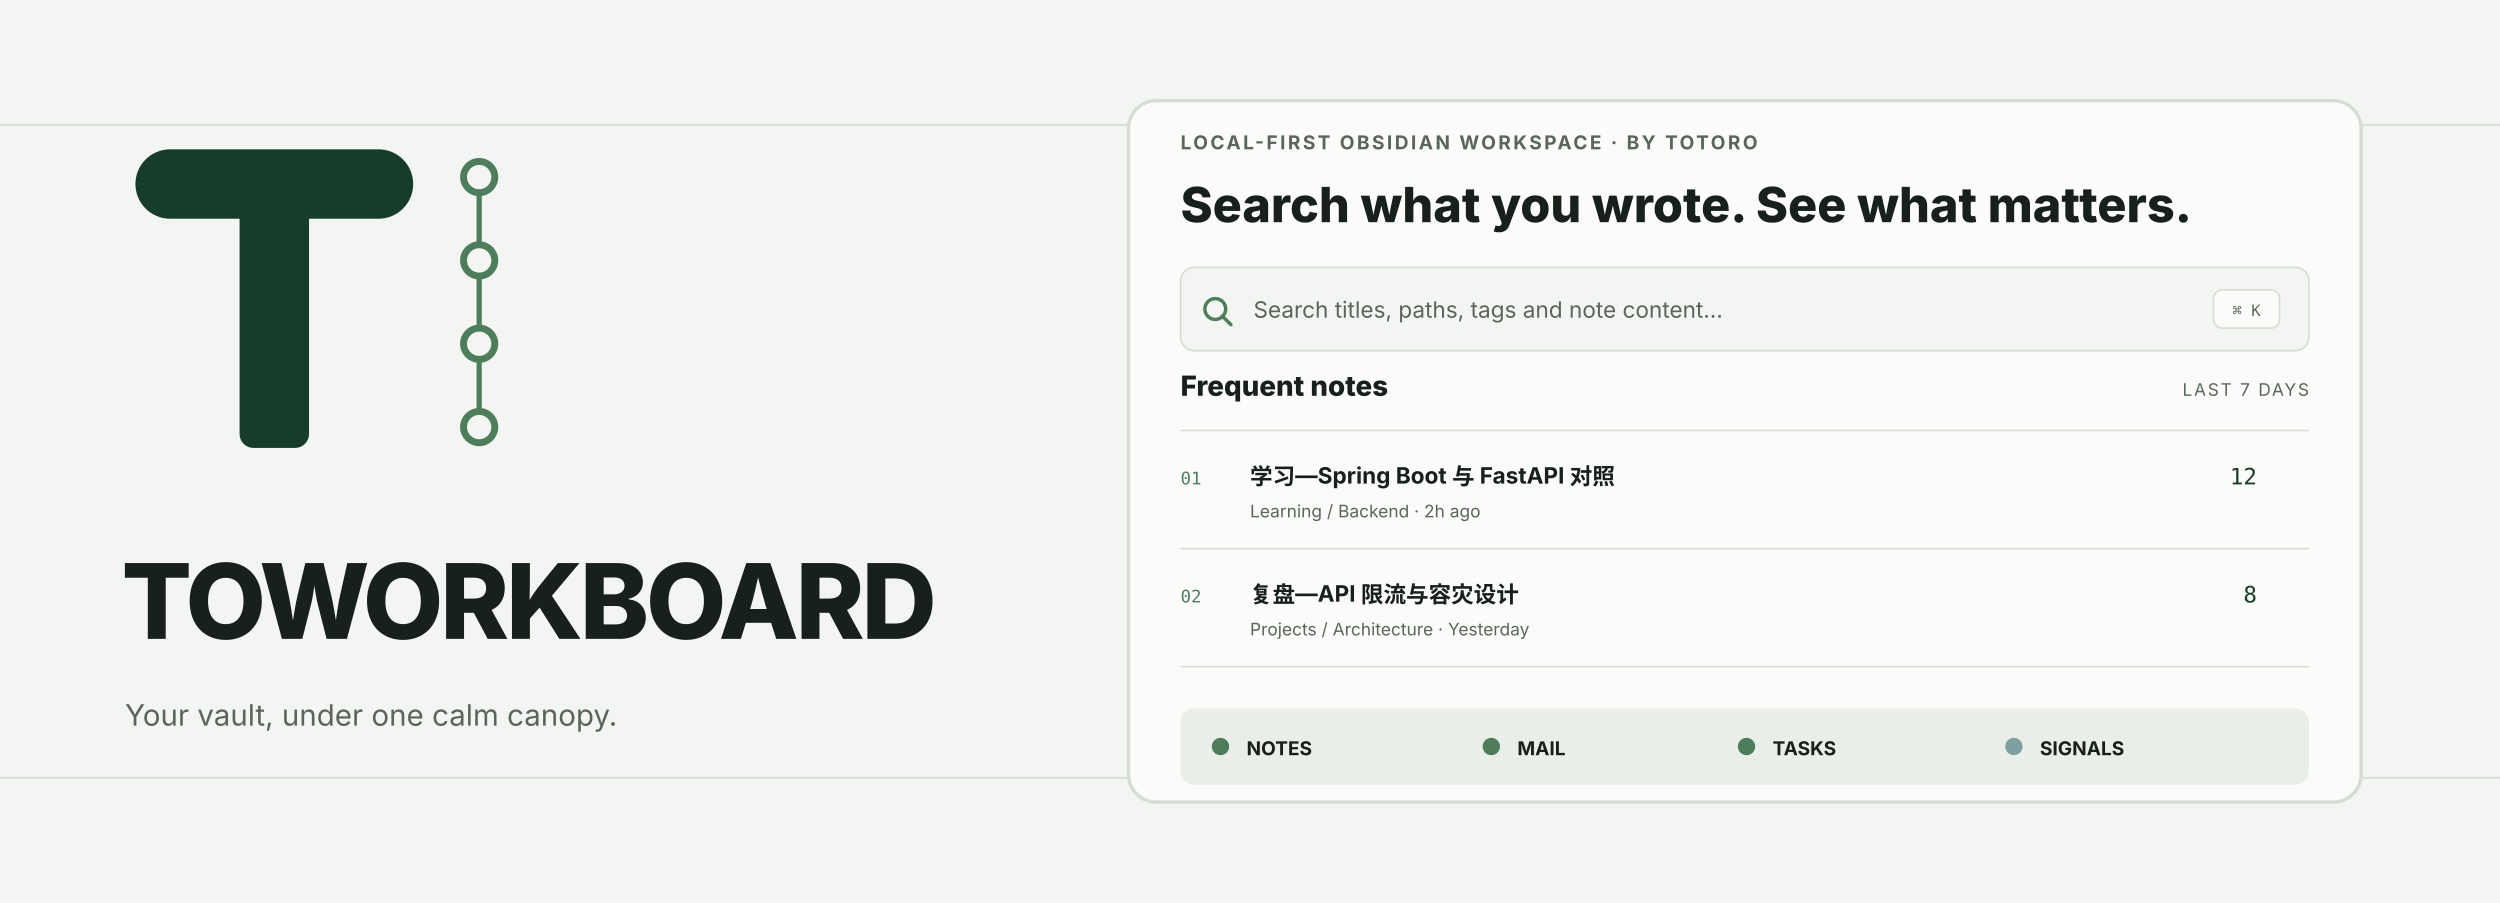
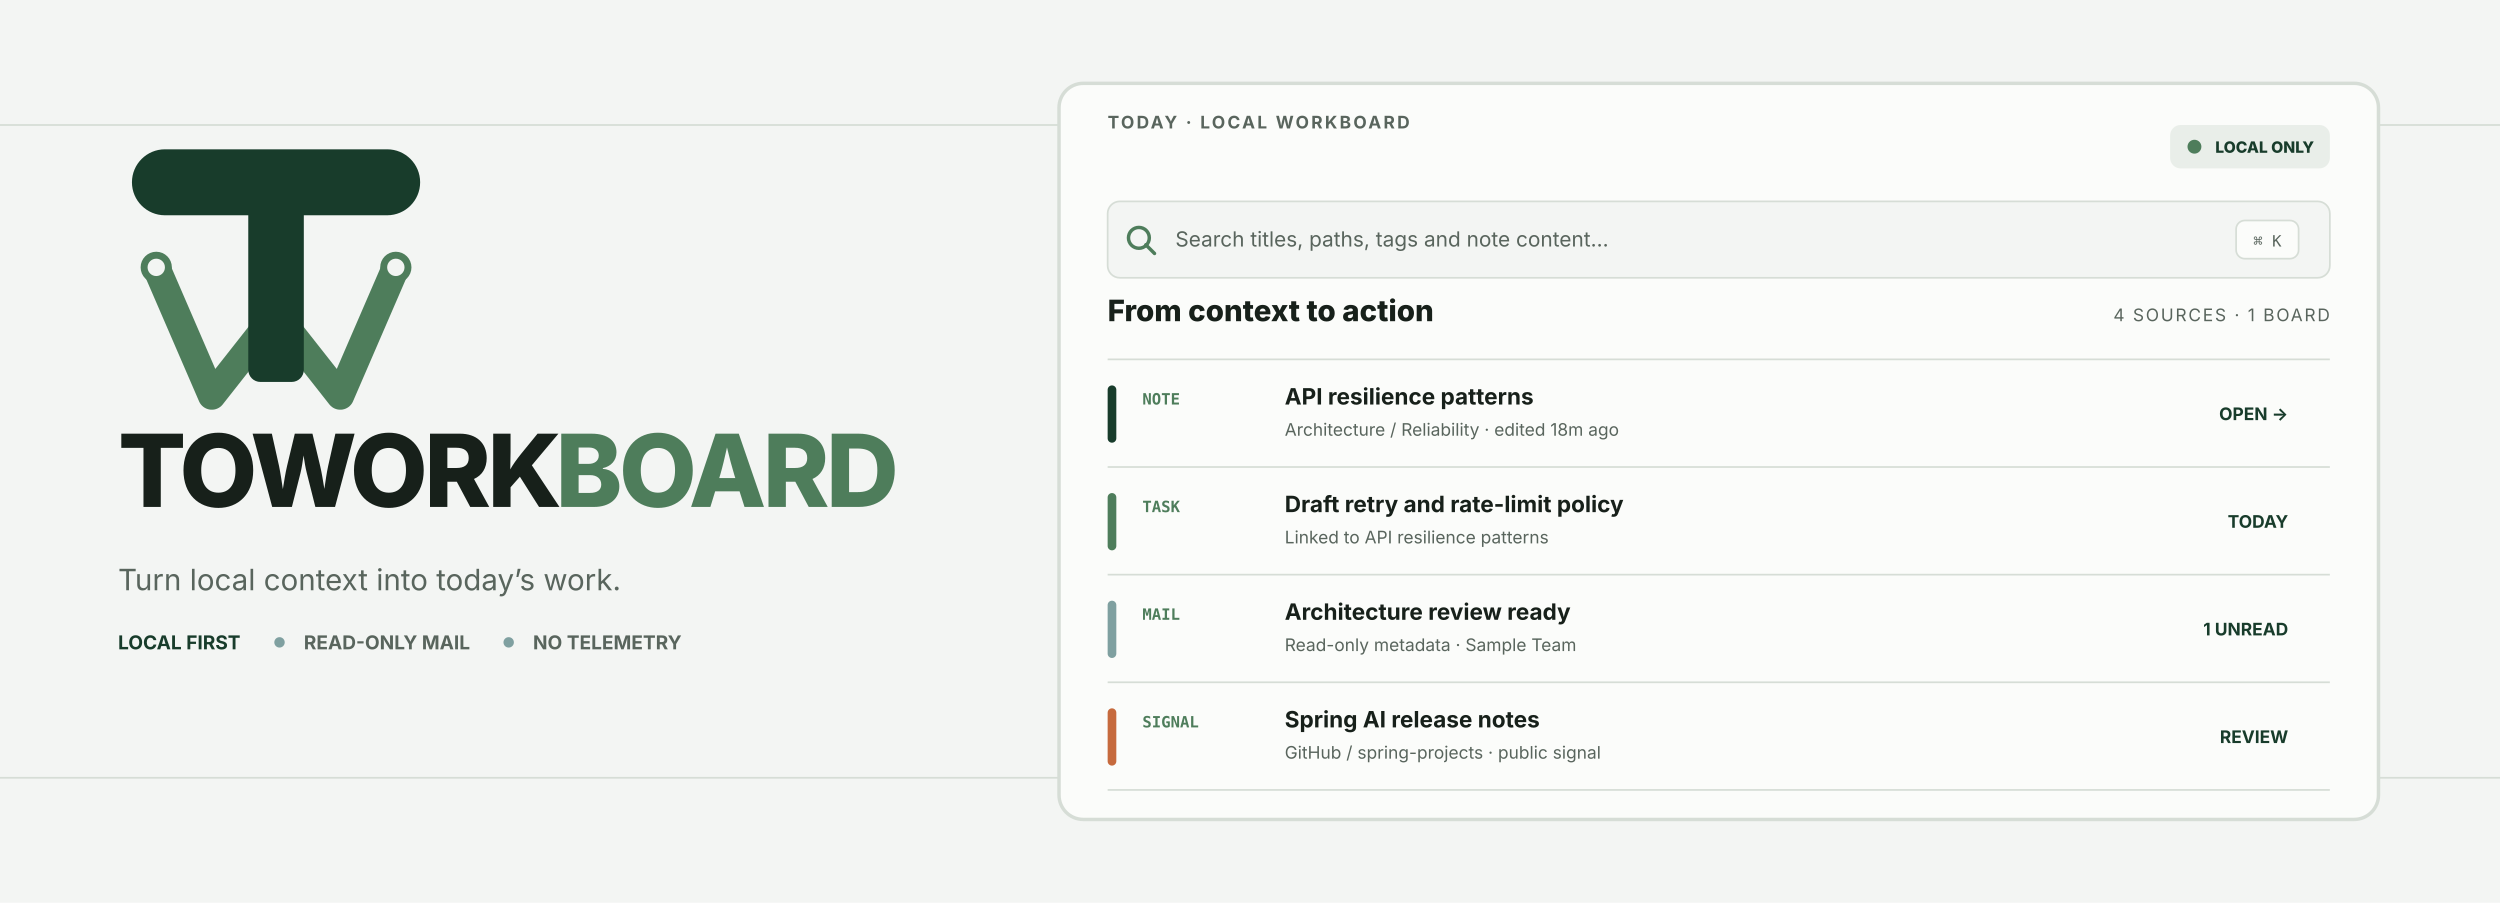
<svg xmlns="http://www.w3.org/2000/svg" lang="en" viewBox="0 0 1440 520" role="img" aria-labelledby="title desc">
  <rect width="1440" height="520" fill="#F3F5F3" />
  <path d="M0 72H1440M0 448H1440" stroke="#D6DDD6" />
-   <g transform="translate(70 78)">
-     <g fill="#183C2B">
-       <rect x="8" y="8" width="160" height="40" rx="20" />
-       <rect x="68" y="38" width="40" height="142" rx="8" />
+   <g transform="translate(68 78)">
+     <g aria-label="Original Toworkboard T and W Canopy mark">
+       <path d="M22 76L54 150L91 103L128 150L160 76" fill="none" stroke="#4E7D5B" stroke-width="16" stroke-linecap="round" stroke-linejoin="round" />
+       <rect x="8" y="8" width="166" height="38" rx="19" fill="#183C2B" />
+       <rect x="75" y="38" width="32" height="104" rx="7" fill="#183C2B" />
+       <circle cx="22" cy="76" r="7" fill="#F3F5F3" stroke="#4E7D5B" stroke-width="4" />
+       <circle cx="160" cy="76" r="7" fill="#F3F5F3" stroke="#4E7D5B" stroke-width="4" />
    </g>
-     <path d="M206 18V170" stroke="#4E7D5B" stroke-width="3" />
-     <g fill="#F3F5F3" stroke="#4E7D5B" stroke-width="4">
-       <circle cx="206" cy="24" r="9" />
-       <circle cx="206" cy="72" r="9" />
-       <circle cx="206" cy="120" r="9" />
-       <circle cx="206" cy="168" r="9" />
+     <g transform="translate(0 214)" font-family="Inter, ui-sans-serif, system-ui, sans-serif">
+       <text fill="#17201A" font-size="58" font-weight="800" letter-spacing="-2">TOWORK</text>
+       <text x="252" fill="#4E7D5B" font-size="58" font-weight="800" letter-spacing="-2">BOARD</text>
+       <text y="48" fill="#59655D" font-size="17">Turn local context into today’s work.</text>
+       <g transform="translate(0 82)" font-size="11" font-weight="700">
+         <text fill="#183C2B">LOCAL FIRST</text>
+         <circle cx="93" cy="-4" r="3" fill="#7FA0A0" />
+         <text x="107" fill="#59655D">READ-ONLY MAIL</text>
+         <circle cx="225" cy="-4" r="3" fill="#7FA0A0" />
+         <text x="239" fill="#59655D">NO TELEMETRY</text>
+       </g>
    </g>
  </g>
-   <g fill="#17201A" font-family="Inter, ui-sans-serif, system-ui, sans-serif">
-     <text x="70" y="368" font-size="60" font-weight="800" letter-spacing="-1.8">TOWORKBOARD</text>
-     <text x="72" y="418" fill="#59655D" font-size="17">Your vault, under one calm canopy.</text>
-   </g>
-   <g transform="translate(650 58)" font-family="Inter, ui-sans-serif, system-ui, sans-serif">
-     <rect width="710" height="404" rx="16" fill="#FBFCFA" stroke="#D6DDD6" stroke-width="2" />
-     <g transform="translate(30 28)">
-       <text fill="#59655D" font-size="11" font-weight="700" letter-spacing="1.4">LOCAL-FIRST OBSIDIAN WORKSPACE · BY TOTORO</text>
-       <text y="42" fill="#17201A" font-size="28" font-weight="800">Search what you wrote. See what matters.</text>
-       <g transform="translate(0 68)">
-         <rect width="650" height="48" rx="8" fill="#F3F5F3" stroke="#D6DDD6" />
-         <circle cx="20" cy="24" r="6" fill="none" stroke="#4E7D5B" stroke-width="2" />
-         <path d="M24 28l5 5" stroke="#4E7D5B" stroke-width="2" stroke-linecap="round" />
-         <text x="42" y="29" fill="#59655D" font-size="13">Search titles, paths, tags and note content…</text>
-         <rect x="595" y="13" width="38" height="22" rx="5" fill="#FBFCFA" stroke="#D6DDD6" />
-         <text x="614" y="28" text-anchor="middle" fill="#59655D" font-size="9" font-family="ui-monospace, monospace">⌘ K</text>
+   <g transform="translate(610 48)" font-family="Inter, ui-sans-serif, system-ui, sans-serif">
+     <rect width="760" height="424" rx="14" fill="#FBFCFA" stroke="#D6DDD6" stroke-width="2" />
+     <g transform="translate(28 26)">
+       <text fill="#59655D" font-size="10" font-weight="700" letter-spacing="1.3">TODAY · LOCAL WORKBOARD</text>
+       <g transform="translate(612 -2)">
+         <rect width="92" height="25" rx="6" fill="#E9EEE9" />
+         <circle cx="14" cy="12.5" r="4" fill="#4E7D5B" />
+         <text x="26" y="16" fill="#183C2B" font-size="9" font-weight="800">LOCAL ONLY</text>
      </g>
-       <g transform="translate(0 142)">
-         <text fill="#17201A" font-size="16" font-weight="800">Frequent notes</text>
-         <text x="650" text-anchor="end" fill="#59655D" font-size="10" letter-spacing="1">LAST 7 DAYS</text>
-         <path d="M0 20H650M0 88H650M0 156H650" stroke="#D6DDD6" />
-         <g font-size="13">
-           <text x="0" y="51" fill="#4E7D5B" font-family="ui-monospace, monospace" font-size="10">01</text>
-           <text x="40" y="51" fill="#17201A" font-weight="700">学习—Spring Boot 与 FastAPI 对照</text>
-           <text x="40" y="70" fill="#59655D" font-size="10">Learning / Backend · 2h ago</text>
-           <text x="620" y="51" text-anchor="end" fill="#183C2B" font-family="ui-monospace, monospace">12</text>
-           <text x="0" y="119" fill="#4E7D5B" font-family="ui-monospace, monospace" font-size="10">02</text>
-           <text x="40" y="119" fill="#17201A" font-weight="700">复盘—API 限流与容灾设计</text>
-           <text x="40" y="138" fill="#59655D" font-size="10">Projects / Architecture · Yesterday</text>
-           <text x="620" y="119" text-anchor="end" fill="#183C2B" font-family="ui-monospace, monospace">8</text>
+       <g transform="translate(0 42)">
+         <rect width="704" height="44" rx="7" fill="#F3F5F3" stroke="#D6DDD6" />
+         <circle cx="18" cy="21" r="6" fill="none" stroke="#4E7D5B" stroke-width="2" />
+         <path d="M22 25l5 5" stroke="#4E7D5B" stroke-width="2" stroke-linecap="round" />
+         <text x="39" y="26" fill="#59655D" font-size="12">Search titles, paths, tags and note content…</text>
+         <rect x="650" y="11" width="36" height="22" rx="5" fill="#FBFCFA" stroke="#D6DDD6" />
+         <text x="668" y="26" text-anchor="middle" fill="#59655D" font-size="9" font-family="ui-monospace, monospace">⌘ K</text>
+       </g>
+       <g transform="translate(0 111)">
+         <text fill="#17201A" font-size="17" font-weight="800">From context to action</text>
+         <text x="704" text-anchor="end" fill="#59655D" font-size="10" letter-spacing="1">4 SOURCES · 1 BOARD</text>
+         <path d="M0 22H704M0 84H704M0 146H704M0 208H704M0 270H704" stroke="#D6DDD6" />
+         <g transform="translate(0 23)">
+           <rect y="14" width="5" height="33" rx="2.5" fill="#183C2B" />
+           <text x="20" y="25" fill="#4E7D5B" font-size="9" font-weight="800" font-family="ui-monospace, monospace">NOTE</text>
+           <text x="102" y="25" fill="#17201A" font-size="13" font-weight="700">API resilience patterns</text>
+           <text x="102" y="43" fill="#59655D" font-size="10">Architecture / Reliability · edited 18m ago</text>
+           <text x="680" y="34" text-anchor="end" fill="#183C2B" font-size="10" font-weight="700">OPEN →</text>
        </g>
-       </g>
-       <g transform="translate(0 322)">
-         <rect width="650" height="44" rx="8" fill="#E9EEE9" />
-         <g font-size="11" font-weight="700">
-           <circle cx="23" cy="22" r="5" fill="#4E7D5B" />
-           <text x="38" y="27" fill="#17201A">NOTES</text>
-           <circle cx="179" cy="22" r="5" fill="#4E7D5B" />
-           <text x="194" y="27" fill="#17201A">MAIL</text>
-           <circle cx="326" cy="22" r="5" fill="#4E7D5B" />
-           <text x="341" y="27" fill="#17201A">TASKS</text>
-           <circle cx="480" cy="22" r="5" fill="#7FA0A0" />
-           <text x="495" y="27" fill="#17201A">SIGNALS</text>
+         <g transform="translate(0 85)">
+           <rect y="14" width="5" height="33" rx="2.5" fill="#4E7D5B" />
+           <text x="20" y="25" fill="#4E7D5B" font-size="9" font-weight="800" font-family="ui-monospace, monospace">TASK</text>
+           <text x="102" y="25" fill="#17201A" font-size="13" font-weight="700">Draft retry and rate-limit policy</text>
+           <text x="102" y="43" fill="#59655D" font-size="10">Linked to API resilience patterns</text>
+           <text x="680" y="34" text-anchor="end" fill="#183C2B" font-size="10" font-weight="700">TODAY</text>
+         </g>
+         <g transform="translate(0 147)">
+           <rect y="14" width="5" height="33" rx="2.5" fill="#7FA0A0" />
+           <text x="20" y="25" fill="#4E7D5B" font-size="9" font-weight="800" font-family="ui-monospace, monospace">MAIL</text>
+           <text x="102" y="25" fill="#17201A" font-size="13" font-weight="700">Architecture review ready</text>
+           <text x="102" y="43" fill="#59655D" font-size="10">Read-only metadata · Sample Team</text>
+           <text x="680" y="34" text-anchor="end" fill="#183C2B" font-size="10" font-weight="700">1 UNREAD</text>
+         </g>
+         <g transform="translate(0 209)">
+           <rect y="14" width="5" height="33" rx="2.5" fill="#C66A3D" />
+           <text x="20" y="25" fill="#4E7D5B" font-size="9" font-weight="800" font-family="ui-monospace, monospace">SIGNAL</text>
+           <text x="102" y="25" fill="#17201A" font-size="13" font-weight="700">Spring AI release notes</text>
+           <text x="102" y="43" fill="#59655D" font-size="10">GitHub / spring-projects · public signal</text>
+           <text x="680" y="34" text-anchor="end" fill="#183C2B" font-size="10" font-weight="700">REVIEW</text>
        </g>
      </g>
    </g>
  </g>
</svg>
